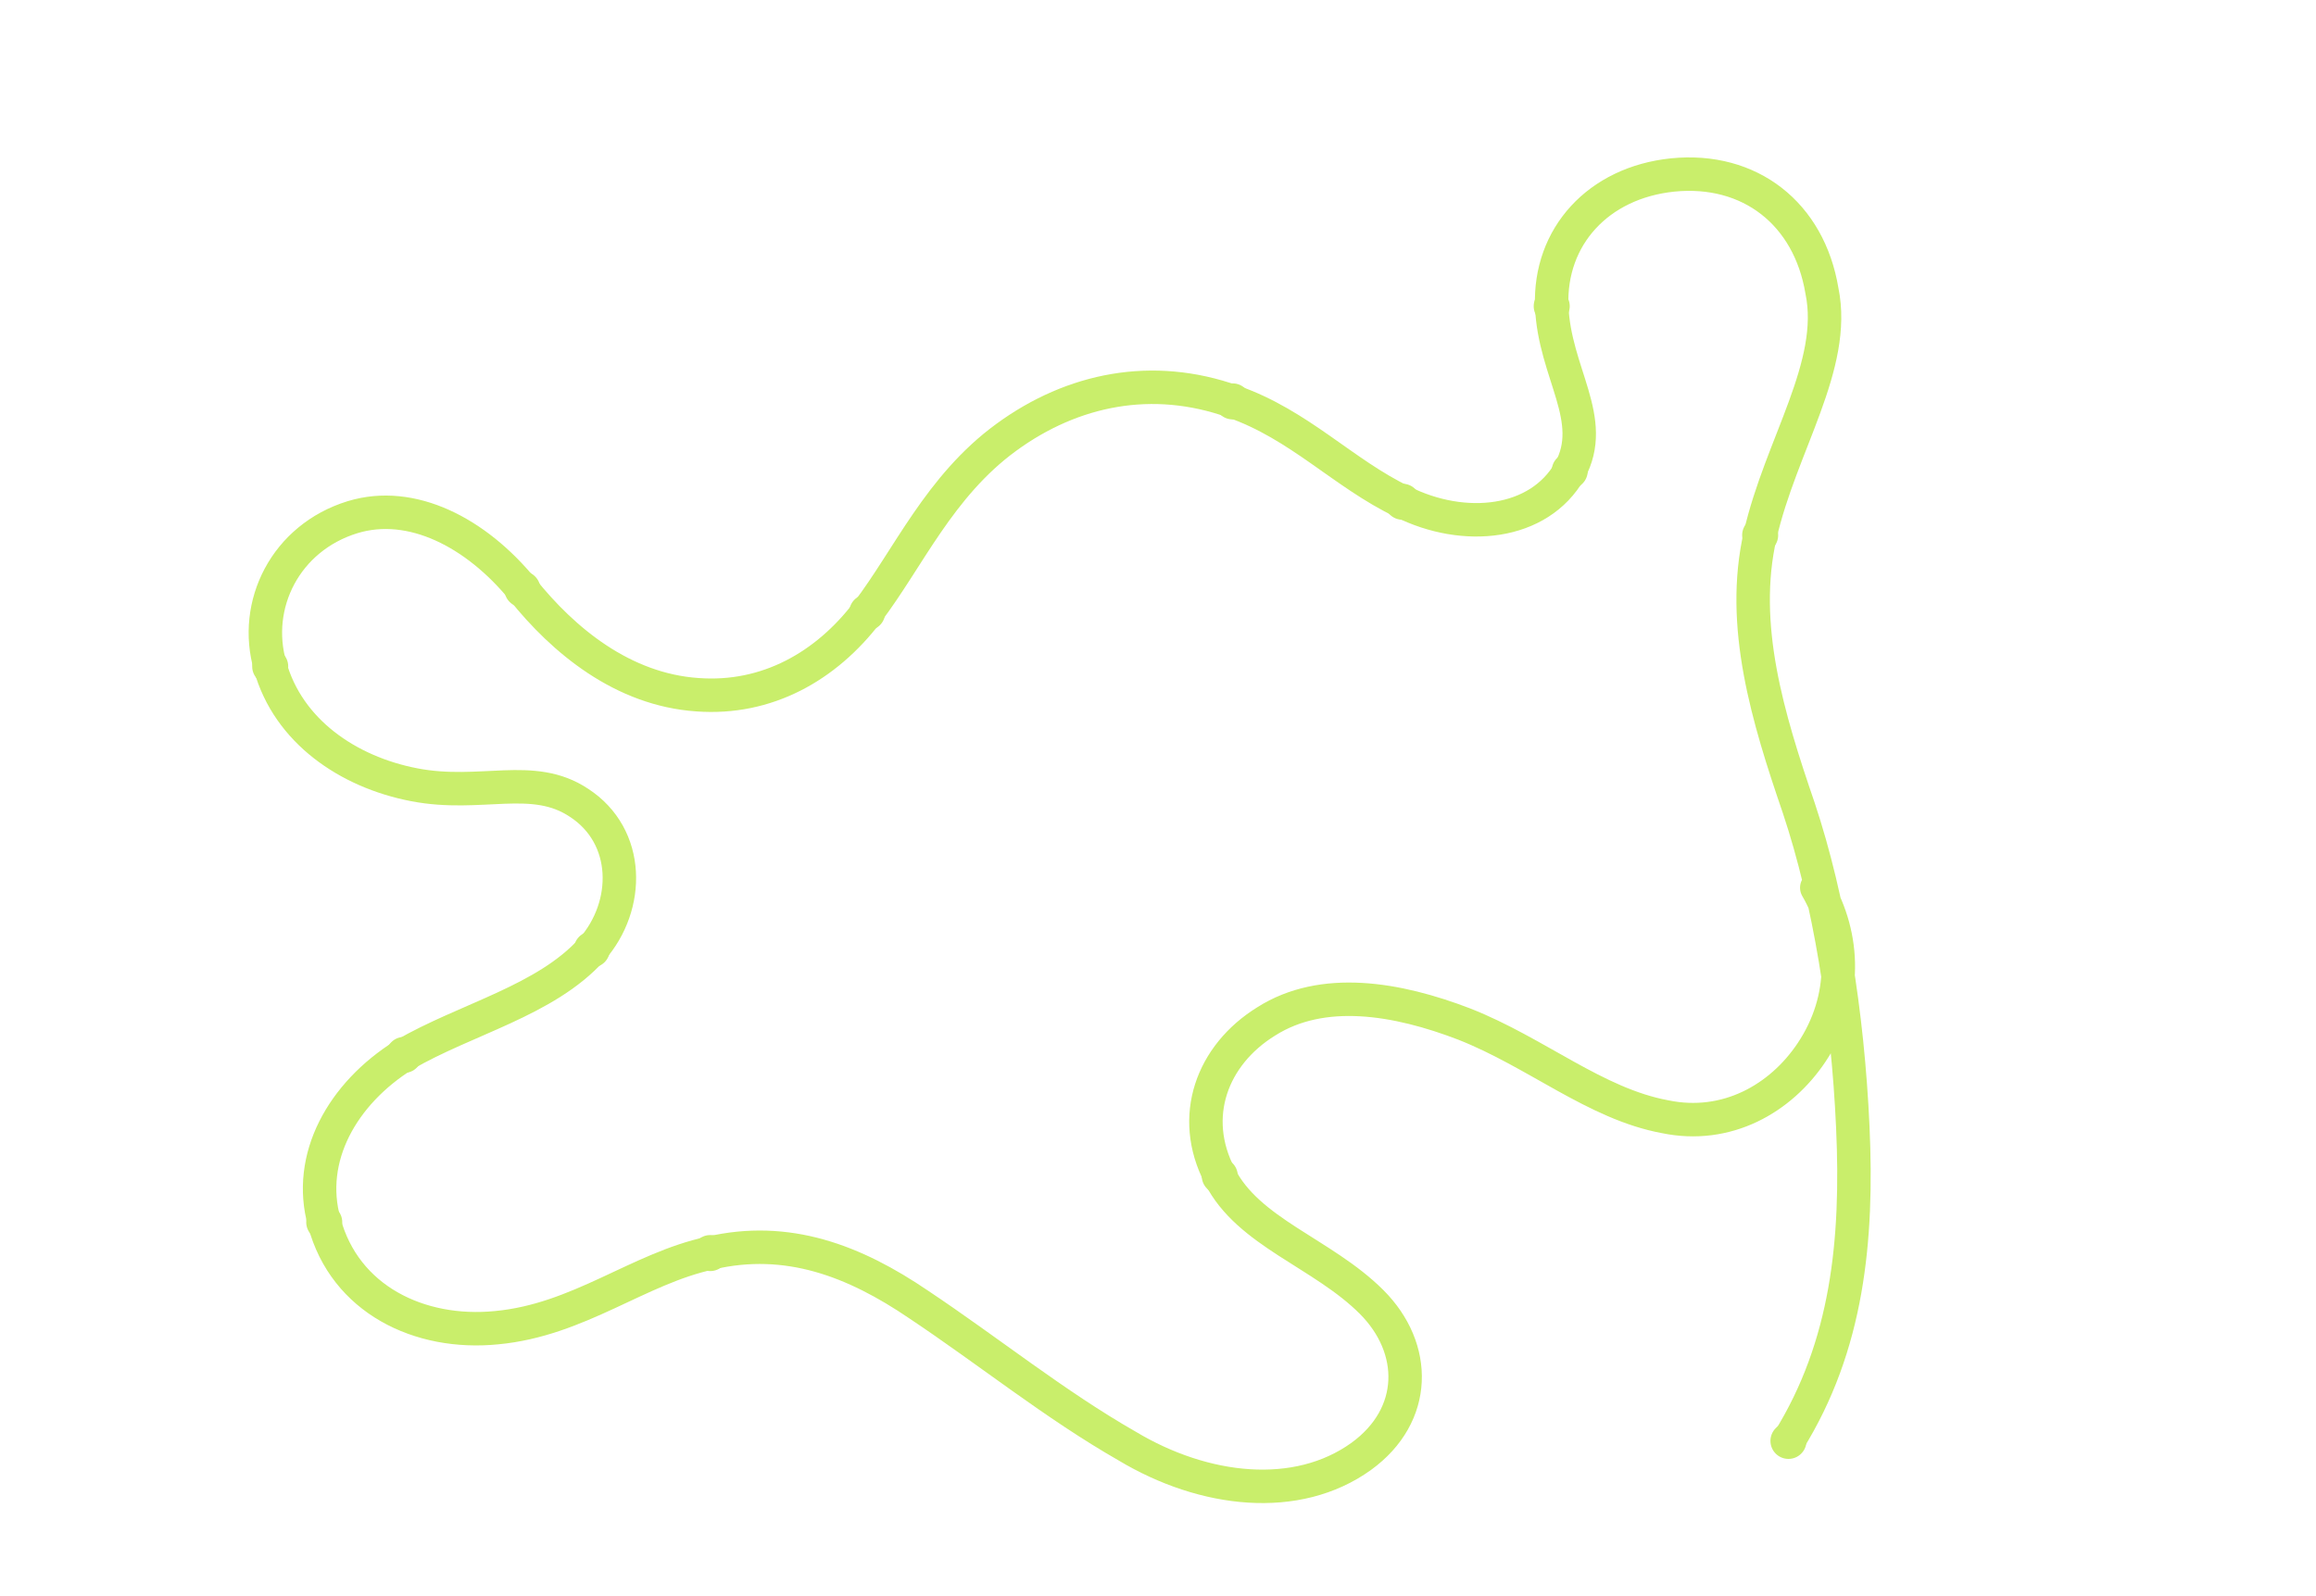
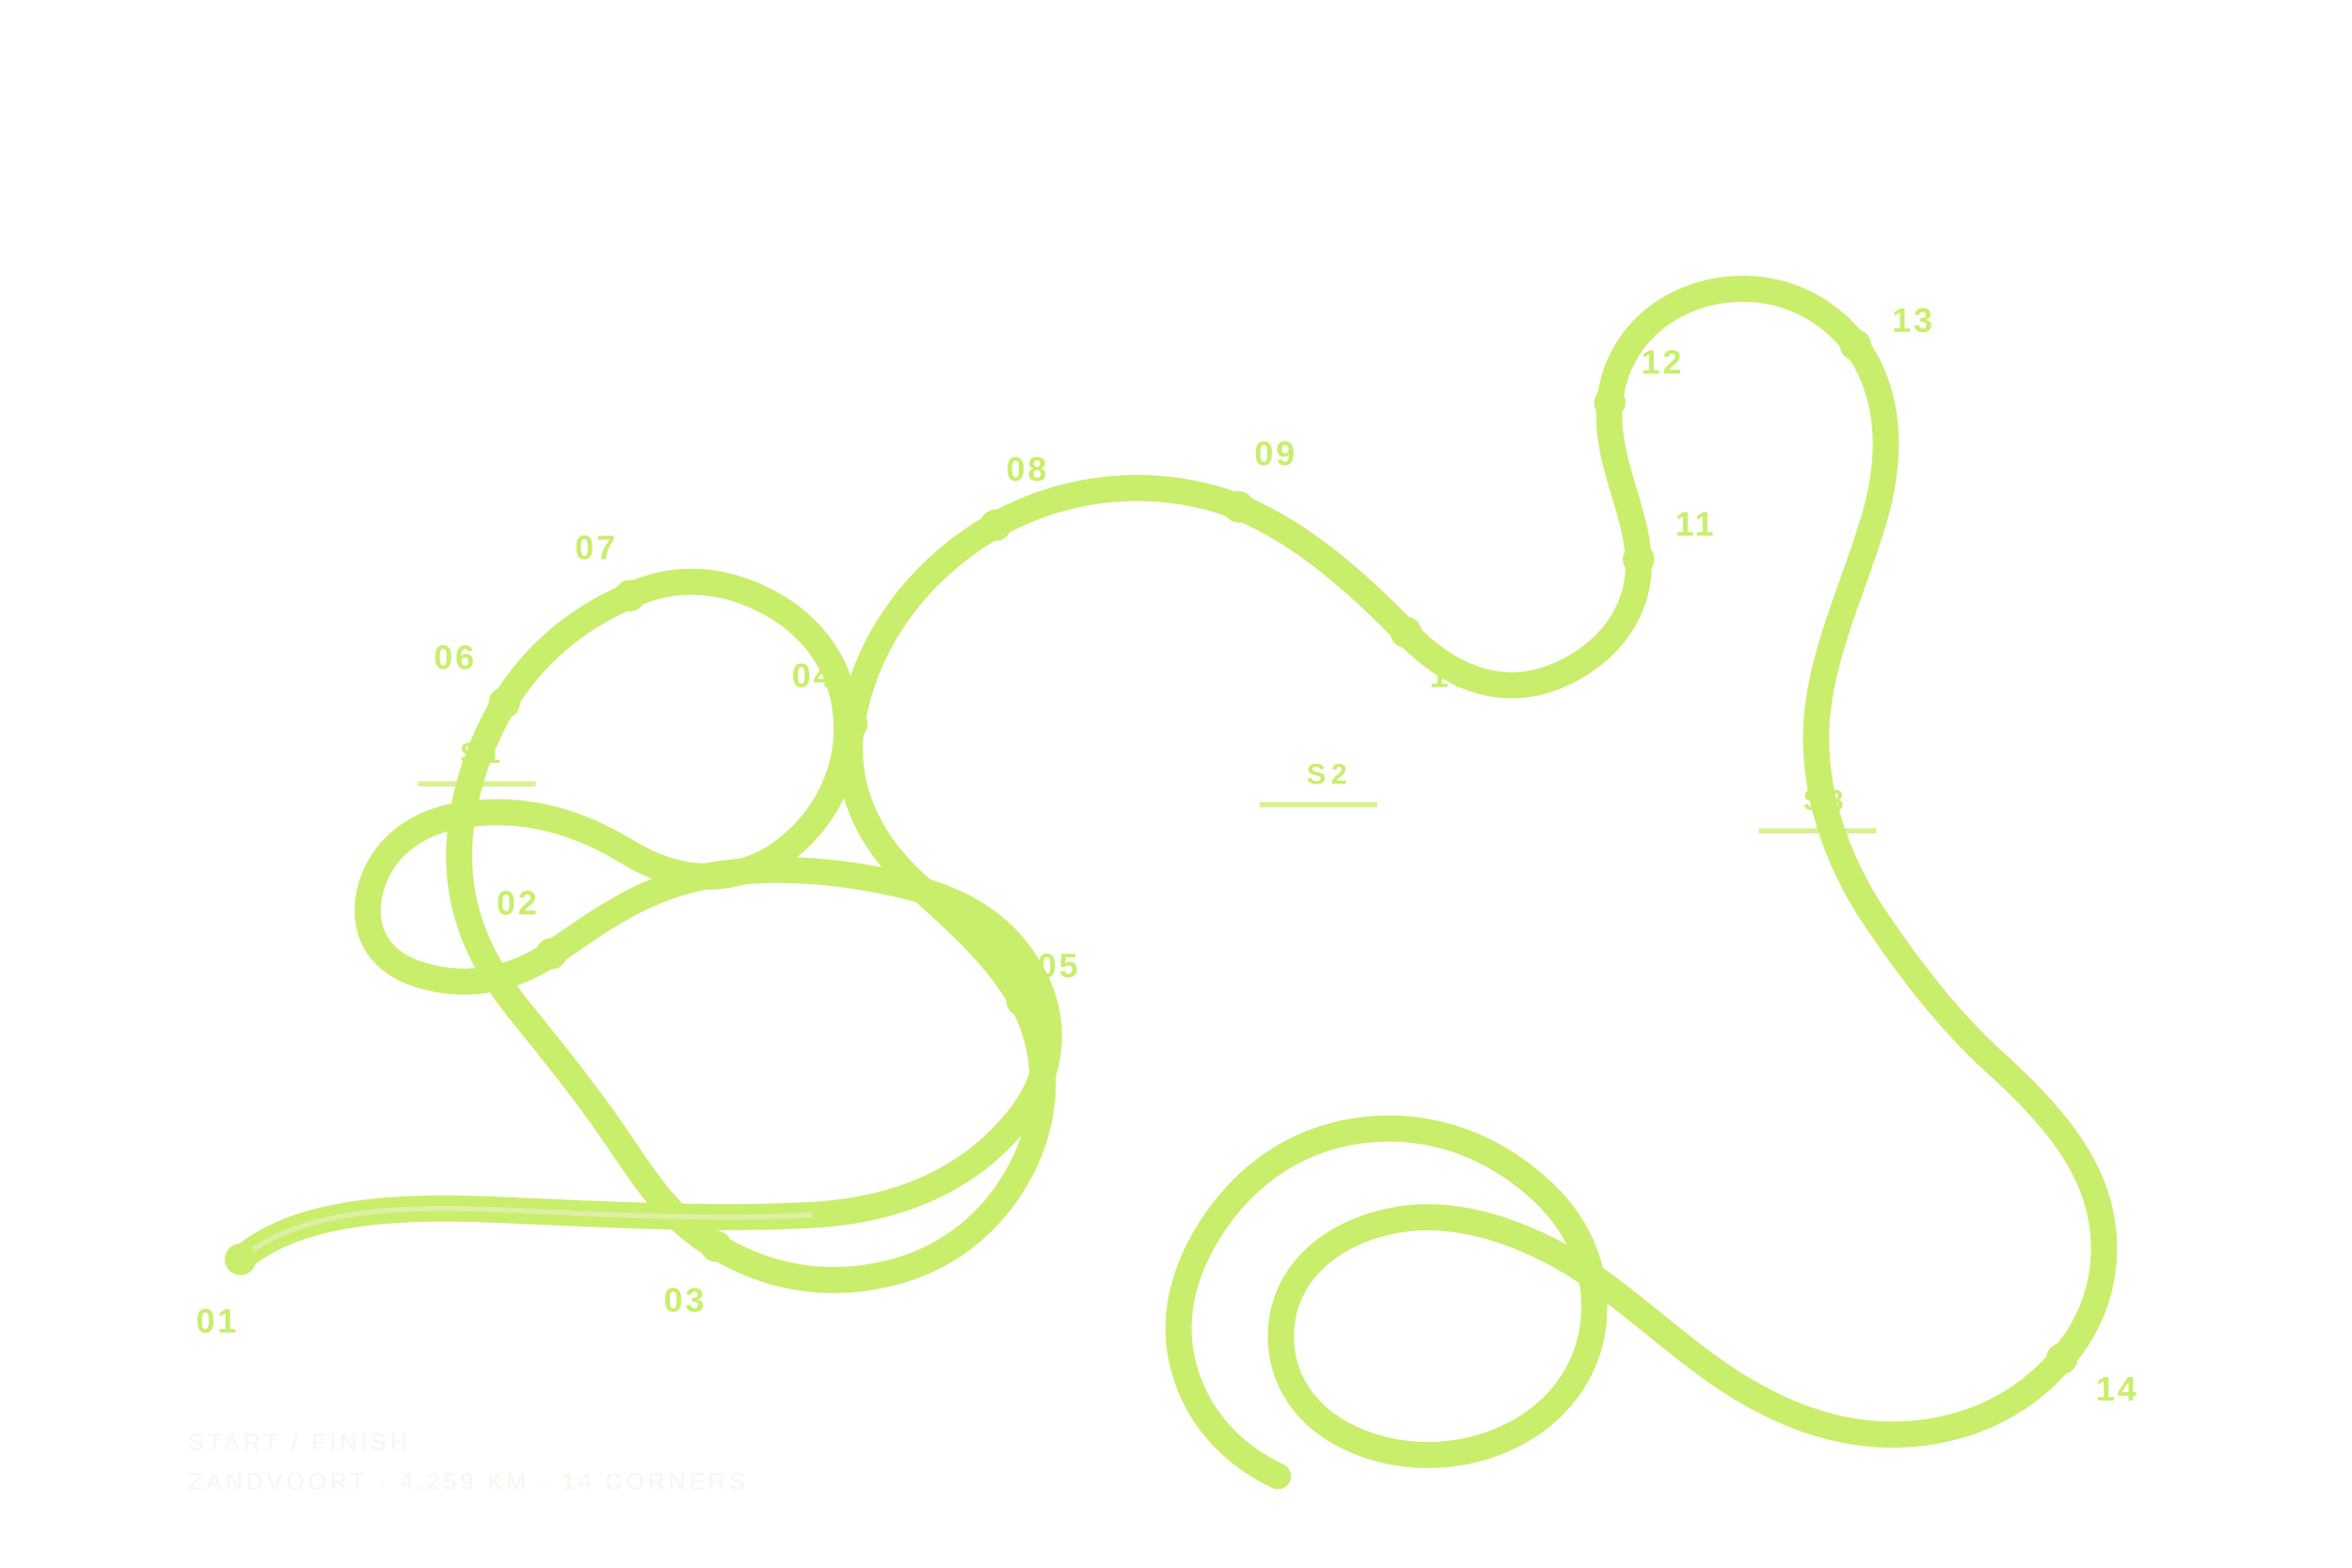
- <svg xmlns="http://www.w3.org/2000/svg" viewBox="0 0 900 620" role="img" aria-labelledby="title desc">
-   <path d="M695 560 C718 523 722 482 720 438 C718 394 711 350 699 314 C687 279 676 243 684 208 C692 173 714 142 708 113 C703 83 680 65 650 68 C621 71 602 92 603 119 C604 145 621 163 610 183 C598 204 569 207 545 195 C522 184 505 165 479 156 C448 145 417 151 391 170 C365 189 353 217 337 238 C321 259 298 272 271 270 C242 268 219 249 203 229 C185 207 160 194 137 201 C111 209 98 235 105 259 C112 284 135 300 161 305 C187 310 207 300 225 312 C245 325 245 352 230 369 C212 389 181 396 157 410 C133 425 119 450 126 475 C134 505 163 519 193 516 C225 513 248 493 276 487 C306 480 332 490 357 507 C384 525 410 546 438 562 C468 580 504 584 529 566 C551 550 551 524 533 506 C514 487 485 479 474 457 C462 434 471 410 492 397 C514 383 543 388 569 398 C597 409 620 429 647 434 C671 439 692 427 704 409 C718 388 717 364 706 345" fill="none" stroke="#c9ee6b" stroke-width="13" stroke-linecap="round" stroke-linejoin="round" />
-   <g fill="#c9ee6b">
-     <circle cx="695" cy="560" r="7" />
-     <circle cx="684" cy="208" r="7" />
-     <circle cx="603" cy="119" r="7" />
-     <circle cx="610" cy="183" r="7" />
-     <circle cx="545" cy="195" r="7" />
-     <circle cx="479" cy="156" r="7" />
-     <circle cx="337" cy="238" r="7" />
-     <circle cx="203" cy="229" r="7" />
-     <circle cx="105" cy="259" r="7" />
-     <circle cx="230" cy="369" r="7" />
-     <circle cx="157" cy="410" r="7" />
-     <circle cx="126" cy="475" r="7" />
-     <circle cx="276" cy="487" r="7" />
-     <circle cx="474" cy="457" r="7" />
+ <svg xmlns="http://www.w3.org/2000/svg" viewBox="0 0 900 600" role="img" aria-labelledby="title desc">
+   <path d="M92 482 C112 465 145 461 190 463 C235 465 274 467 311 465 C345 463 371 451 389 429 C404 411 405 389 394 371 C383 352 365 343 342 338 C315 332 286 331 263 337 C241 343 226 355 211 365 C196 375 180 378 164 374 C147 370 139 359 141 344 C144 326 158 315 176 312 C201 308 222 315 240 326 C258 337 277 339 295 329 C313 318 324 299 324 279 C324 258 313 241 295 231 C277 221 258 220 241 228 C220 237 204 251 193 269 C181 289 174 314 176 335 C178 356 187 372 199 387 C212 403 224 418 235 434 C246 450 256 467 274 477 C292 488 314 493 337 488 C363 483 382 466 392 445 C402 424 401 401 391 383 C380 364 365 352 349 337 C333 322 322 301 326 277 C331 246 351 218 381 201 C411 184 446 183 474 194 C500 205 520 224 538 242 C555 260 575 267 595 259 C615 251 628 234 627 214 C626 194 614 176 616 154 C618 133 633 117 654 112 C676 107 697 115 710 132 C724 151 724 176 717 199 C709 226 696 252 695 279 C694 307 705 334 720 355 C735 377 750 395 766 409 C781 423 796 439 802 458 C809 480 804 503 789 520 C774 538 752 548 728 549 C703 550 681 541 661 528 C640 514 622 496 601 483 C579 470 555 463 534 467 C512 471 495 484 491 503 C487 523 497 541 516 550 C534 559 557 559 575 551 C596 542 609 524 610 503 C611 484 603 467 588 454 C571 439 550 431 528 432 C504 433 484 444 470 461 C456 478 448 499 452 519 C456 540 470 556 489 565" fill="none" stroke="#c9ee6b" stroke-width="10" stroke-linecap="round" stroke-linejoin="round" />
+   <path d="M92 482 C112 465 145 461 190 463 C235 465 274 467 311 465" fill="none" stroke="#f4f0e7" stroke-width="2" opacity=".45" />
+   <g fill="#c9ee6b" font-family="Arial,sans-serif" font-size="13" font-weight="800" letter-spacing="1">
+     <circle cx="92" cy="482" r="6" />
+     <text x="75" y="510">01</text>
+     <circle cx="211" cy="365" r="6" />
+     <text x="190" y="350">02</text>
+     <circle cx="274" cy="477" r="6" />
+     <text x="254" y="502">03</text>
+     <circle cx="326" cy="277" r="6" />
+     <text x="303" y="263">04</text>
+     <circle cx="391" cy="383" r="6" />
+     <text x="397" y="374">05</text>
+     <circle cx="193" cy="269" r="6" />
+     <text x="166" y="256">06</text>
+     <circle cx="241" cy="228" r="6" />
+     <text x="220" y="214">07</text>
+     <circle cx="381" cy="201" r="6" />
+     <text x="385" y="184">08</text>
+     <circle cx="474" cy="194" r="6" />
+     <text x="480" y="178">09</text>
+     <circle cx="538" cy="242" r="6" />
+     <text x="547" y="263">10</text>
+     <circle cx="627" cy="214" r="6" />
+     <text x="641" y="205">11</text>
+     <circle cx="616" cy="154" r="6" />
+     <text x="628" y="143">12</text>
+     <circle cx="710" cy="132" r="6" />
+     <text x="724" y="127">13</text>
+     <circle cx="789" cy="520" r="6" />
+     <text x="802" y="536">14</text>
+   </g>
+   <g font-family="Arial,sans-serif" font-size="11" font-weight="800" letter-spacing="2" fill="#c9ee6b">
+     <text x="176" y="292">S1</text>
+     <text x="500" y="300">S2</text>
+     <text x="690" y="310">S3</text>
+   </g>
+   <g stroke="#c9ee6b" stroke-width="2" opacity=".75">
+     <line x1="160" y1="300" x2="205" y2="300" />
+     <line x1="482" y1="308" x2="527" y2="308" />
+     <line x1="673" y1="318" x2="718" y2="318" />
+   </g>
+   <g font-family="Arial,sans-serif" font-size="9" fill="#f4f0e7" opacity=".65" letter-spacing="1.4">
+     <text x="72" y="555">START / FINISH</text>
+     <text x="72" y="570">ZANDVOORT · 4.259 KM · 14 CORNERS</text>
  </g>
</svg>
